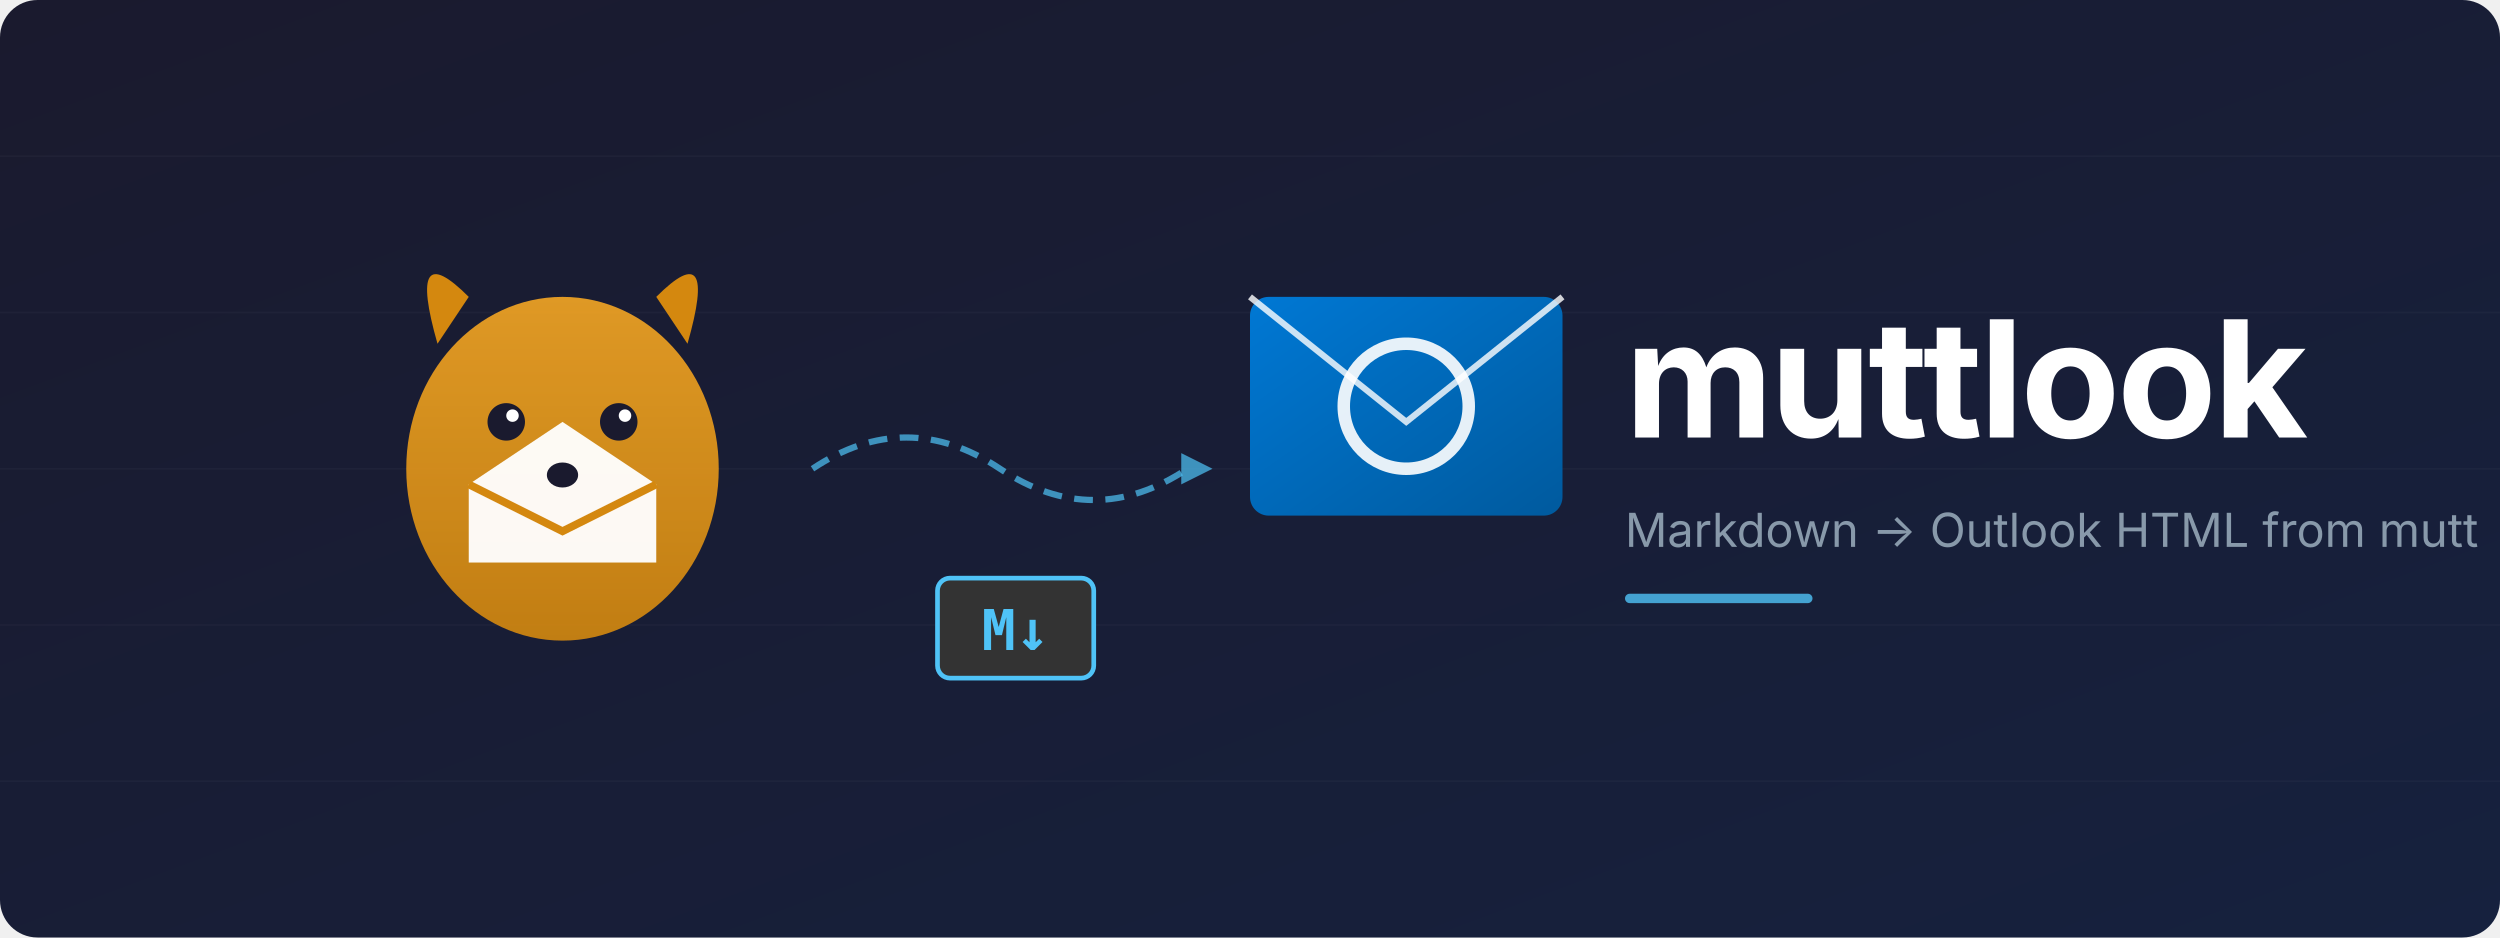
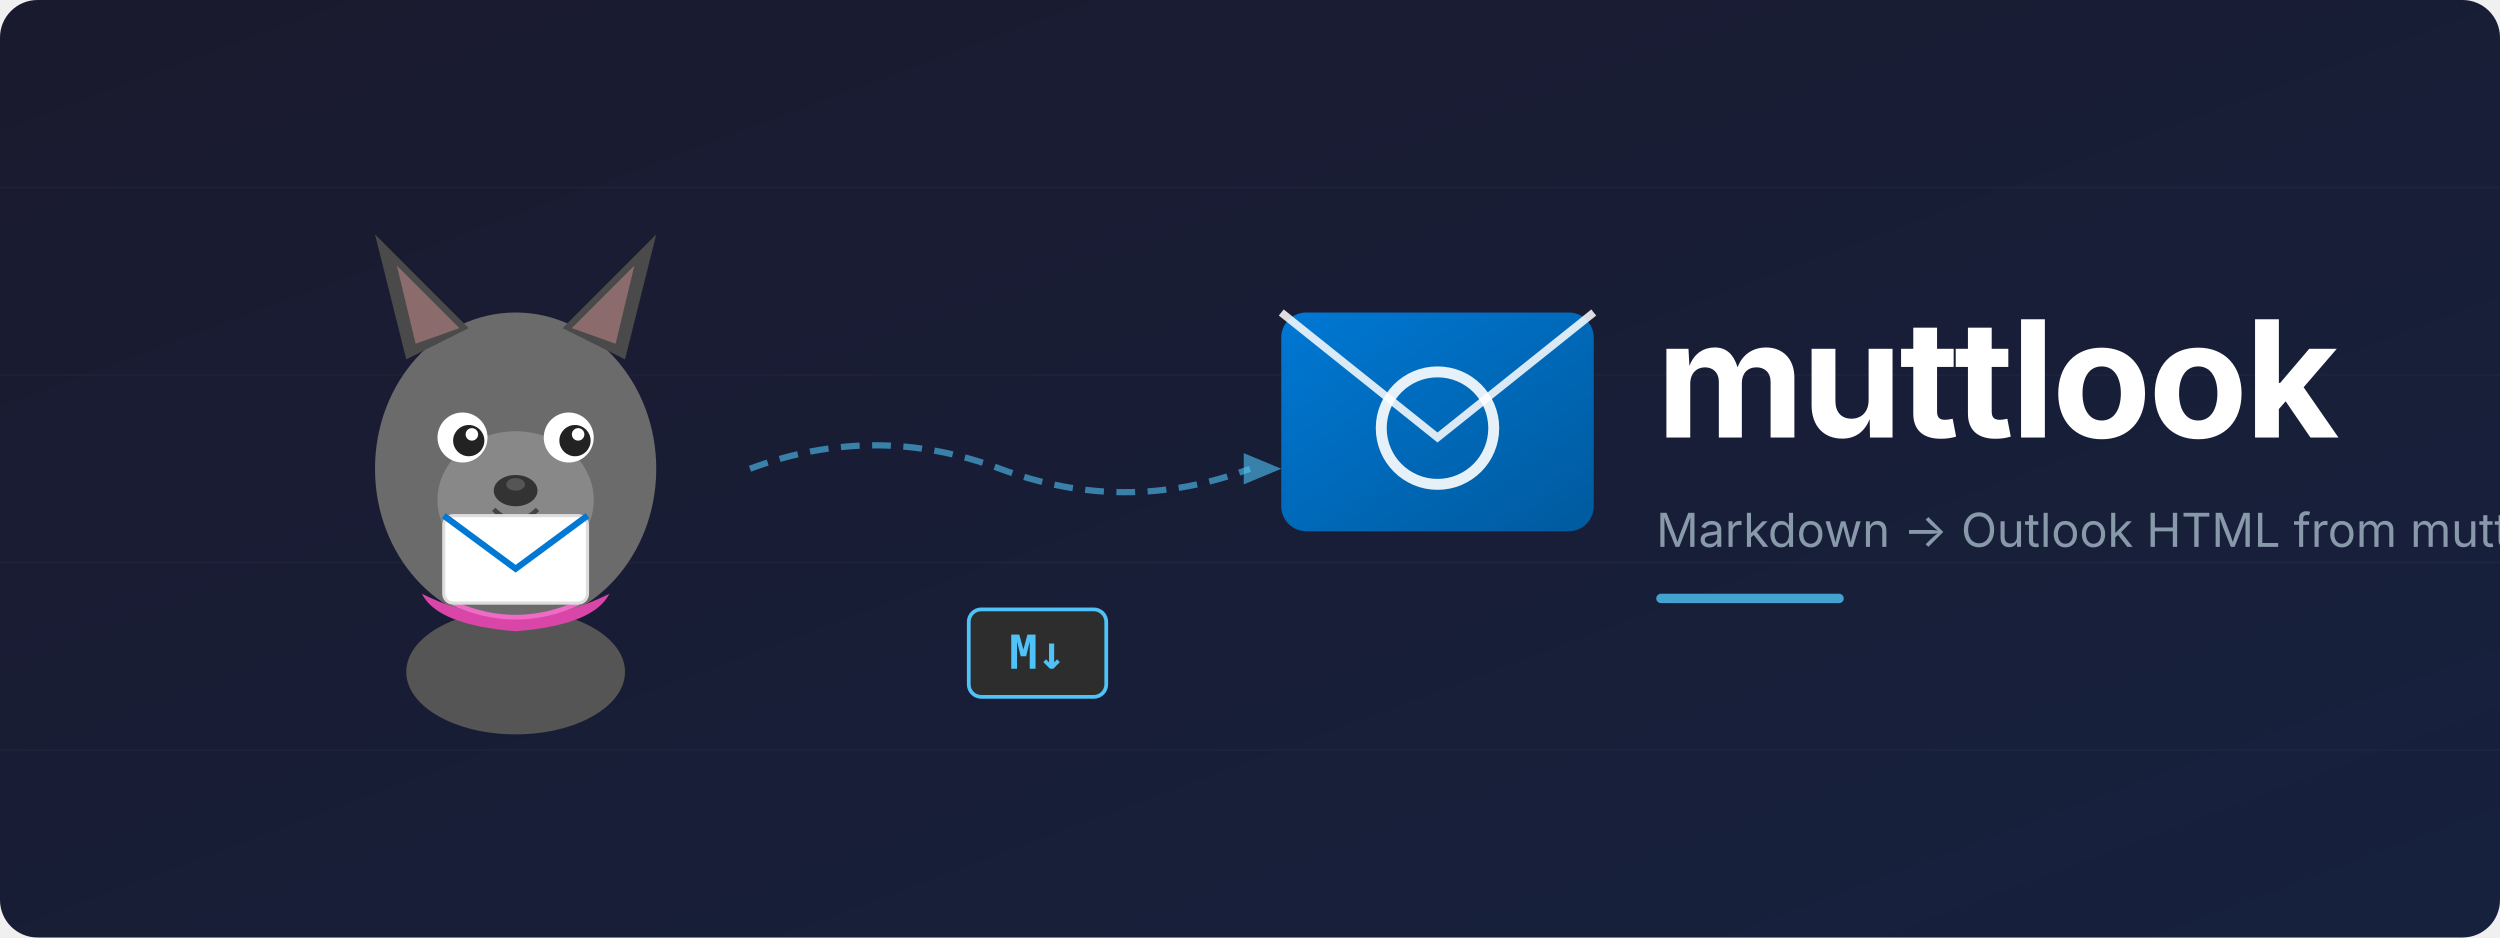
<svg xmlns="http://www.w3.org/2000/svg" viewBox="0 0 800 300">
  <defs>
    <linearGradient id="bg" x1="0%" y1="0%" x2="100%" y2="100%">
      <stop offset="0%" style="stop-color:#1a1a2e" />
      <stop offset="100%" style="stop-color:#16213e" />
    </linearGradient>
    <linearGradient id="outlook" x1="0%" y1="0%" x2="100%" y2="100%">
      <stop offset="0%" style="stop-color:#0078d4" />
      <stop offset="100%" style="stop-color:#005a9e" />
    </linearGradient>
-     <linearGradient id="mutt" x1="0%" y1="0%" x2="0%" y2="100%">
-       <stop offset="0%" style="stop-color:#f5a623" />
-       <stop offset="100%" style="stop-color:#d4880f" />
-     </linearGradient>
  </defs>
  <rect width="800" height="300" fill="url(#bg)" rx="12" />
  <g opacity="0.03" stroke="#fff" stroke-width="0.5">
-     <line x1="0" y1="50" x2="800" y2="50" />
-     <line x1="0" y1="100" x2="800" y2="100" />
-     <line x1="0" y1="150" x2="800" y2="150" />
-     <line x1="0" y1="200" x2="800" y2="200" />
-     <line x1="0" y1="250" x2="800" y2="250" />
+     <line x1="0" y1="60" x2="800" y2="60" />
+     <line x1="0" y1="120" x2="800" y2="120" />
+     <line x1="0" y1="180" x2="800" y2="180" />
+     <line x1="0" y1="240" x2="800" y2="240" />
  </g>
-   <g transform="translate(120, 70)">
-     <ellipse cx="60" cy="80" rx="50" ry="55" fill="url(#mutt)" opacity="0.9" />
-     <path d="M 20 40 Q 10 5 30 25 Z" fill="#d4880f" />
-     <path d="M 100 40 Q 110 5 90 25 Z" fill="#d4880f" />
-     <path d="M 30 85 L 60 65 L 90 85 L 90 110 L 30 110 Z" fill="#fff" opacity="0.95" />
-     <path d="M 30 85 L 60 100 L 90 85" fill="none" stroke="#d4880f" stroke-width="2.5" />
-     <circle cx="42" cy="65" r="6" fill="#1a1a2e" />
-     <circle cx="78" cy="65" r="6" fill="#1a1a2e" />
-     <circle cx="44" cy="63" r="2" fill="#fff" />
-     <circle cx="80" cy="63" r="2" fill="#fff" />
-     <ellipse cx="60" cy="82" rx="5" ry="4" fill="#1a1a2e" />
+   <g transform="translate(100, 60)">
+     <ellipse cx="65" cy="155" rx="35" ry="20" fill="#555" />
+     <ellipse cx="65" cy="90" rx="45" ry="50" fill="#6b6b6b" />
+     <path d="M 30 55 L 20 15 L 50 45 Z" fill="#4a4a4a" />
+     <path d="M 100 55 L 110 15 L 80 45 Z" fill="#4a4a4a" />
+     <path d="M 33 50 L 27 25 L 47 45 Z" fill="#8b6b6b" />
+     <path d="M 97 50 L 103 25 L 83 45 Z" fill="#8b6b6b" />
+     <ellipse cx="65" cy="100" rx="25" ry="22" fill="#888" />
+     <circle cx="48" cy="80" r="8" fill="#fff" />
+     <circle cx="82" cy="80" r="8" fill="#fff" />
+     <circle cx="50" cy="81" r="5" fill="#222" />
+     <circle cx="84" cy="81" r="5" fill="#222" />
+     <circle cx="51" cy="79" r="2" fill="#fff" />
+     <circle cx="85" cy="79" r="2" fill="#fff" />
+     <ellipse cx="65" cy="97" rx="7" ry="5" fill="#333" />
+     <ellipse cx="65" cy="95" rx="3" ry="2" fill="#555" />
+     <path d="M 58 103 Q 65 110 72 103" fill="none" stroke="#444" stroke-width="1.5" />
+     <path d="M 35 130 Q 65 145 95 130 Q 90 140 65 142 Q 40 140 35 130 Z" fill="#d946a8" />
+     <path d="M 45 133 Q 65 142 85 133" fill="none" stroke="#f06bc5" stroke-width="1.5" />
+     <g transform="translate(42, 100)">
+       <rect x="0" y="5" width="46" height="28" rx="3" fill="#fff" stroke="#ddd" stroke-width="1" />
+       <path d="M 0 5 L 23 22 L 46 5" fill="none" stroke="#0078d4" stroke-width="2" />
+     </g>
  </g>
-   <g transform="translate(260, 130)">
-     <path d="M 0 20 Q 30 0 60 20 Q 90 40 120 20" fill="none" stroke="#4fc3f7" stroke-width="2" stroke-dasharray="6,4" opacity="0.7" />
-     <polygon points="118,15 128,20 118,25" fill="#4fc3f7" opacity="0.7" />
+   <g transform="translate(240, 140)">
+     <path d="M 0 10 Q 40 -5 80 10 Q 120 25 160 10" fill="none" stroke="#4fc3f7" stroke-width="2" stroke-dasharray="6,4" opacity="0.6" />
+     <polygon points="158,5 170,10 158,15" fill="#4fc3f7" opacity="0.6" />
  </g>
-   <g transform="translate(390, 75)">
-     <rect x="10" y="20" width="100" height="70" rx="6" fill="url(#outlook)" />
-     <path d="M 10 20 L 60 60 L 110 20" fill="none" stroke="#fff" stroke-width="2" opacity="0.8" />
-     <circle cx="60" cy="55" r="20" fill="none" stroke="#fff" stroke-width="4" opacity="0.9" />
+   <g transform="translate(410, 85)">
+     <rect x="0" y="15" width="100" height="70" rx="8" fill="url(#outlook)" />
+     <path d="M 0 15 L 50 55 L 100 15" fill="none" stroke="#fff" stroke-width="2.5" opacity="0.85" />
+     <circle cx="50" cy="52" r="18" fill="none" stroke="#fff" stroke-width="3.5" opacity="0.9" />
  </g>
-   <g transform="translate(300, 185)">
-     <rect x="0" y="0" width="50" height="32" rx="4" fill="#333" stroke="#4fc3f7" stroke-width="1.5" />
-     <text x="25" y="23" font-family="monospace" font-size="18" font-weight="bold" fill="#4fc3f7" text-anchor="middle">M↓</text>
+   <g transform="translate(310, 195)">
+     <rect x="0" y="0" width="44" height="28" rx="4" fill="#2d2d2d" stroke="#4fc3f7" stroke-width="1.2" />
+     <text x="22" y="19" font-family="monospace" font-size="15" font-weight="bold" fill="#4fc3f7" text-anchor="middle">M↓</text>
  </g>
-   <text x="520" y="140" font-family="'SF Pro Display', -apple-system, 'Segoe UI', sans-serif" font-size="52" font-weight="700" fill="#ffffff" letter-spacing="-1">muttlook</text>
-   <text x="520" y="175" font-family="'SF Pro Text', -apple-system, 'Segoe UI', sans-serif" font-size="15" fill="#8899aa">Markdown → Outlook HTML from mutt</text>
-   <rect x="520" y="190" width="60" height="3" rx="1.5" fill="#4fc3f7" opacity="0.8" />
+   <text x="530" y="140" font-family="'SF Pro Display', -apple-system, 'Segoe UI', sans-serif" font-size="52" font-weight="700" fill="#ffffff" letter-spacing="-1">muttlook</text>
+   <text x="530" y="175" font-family="'SF Pro Text', -apple-system, 'Segoe UI', sans-serif" font-size="15" fill="#8899aa">Markdown → Outlook HTML from mutt</text>
+   <rect x="530" y="190" width="60" height="3" rx="1.5" fill="#4fc3f7" opacity="0.8" />
</svg>
